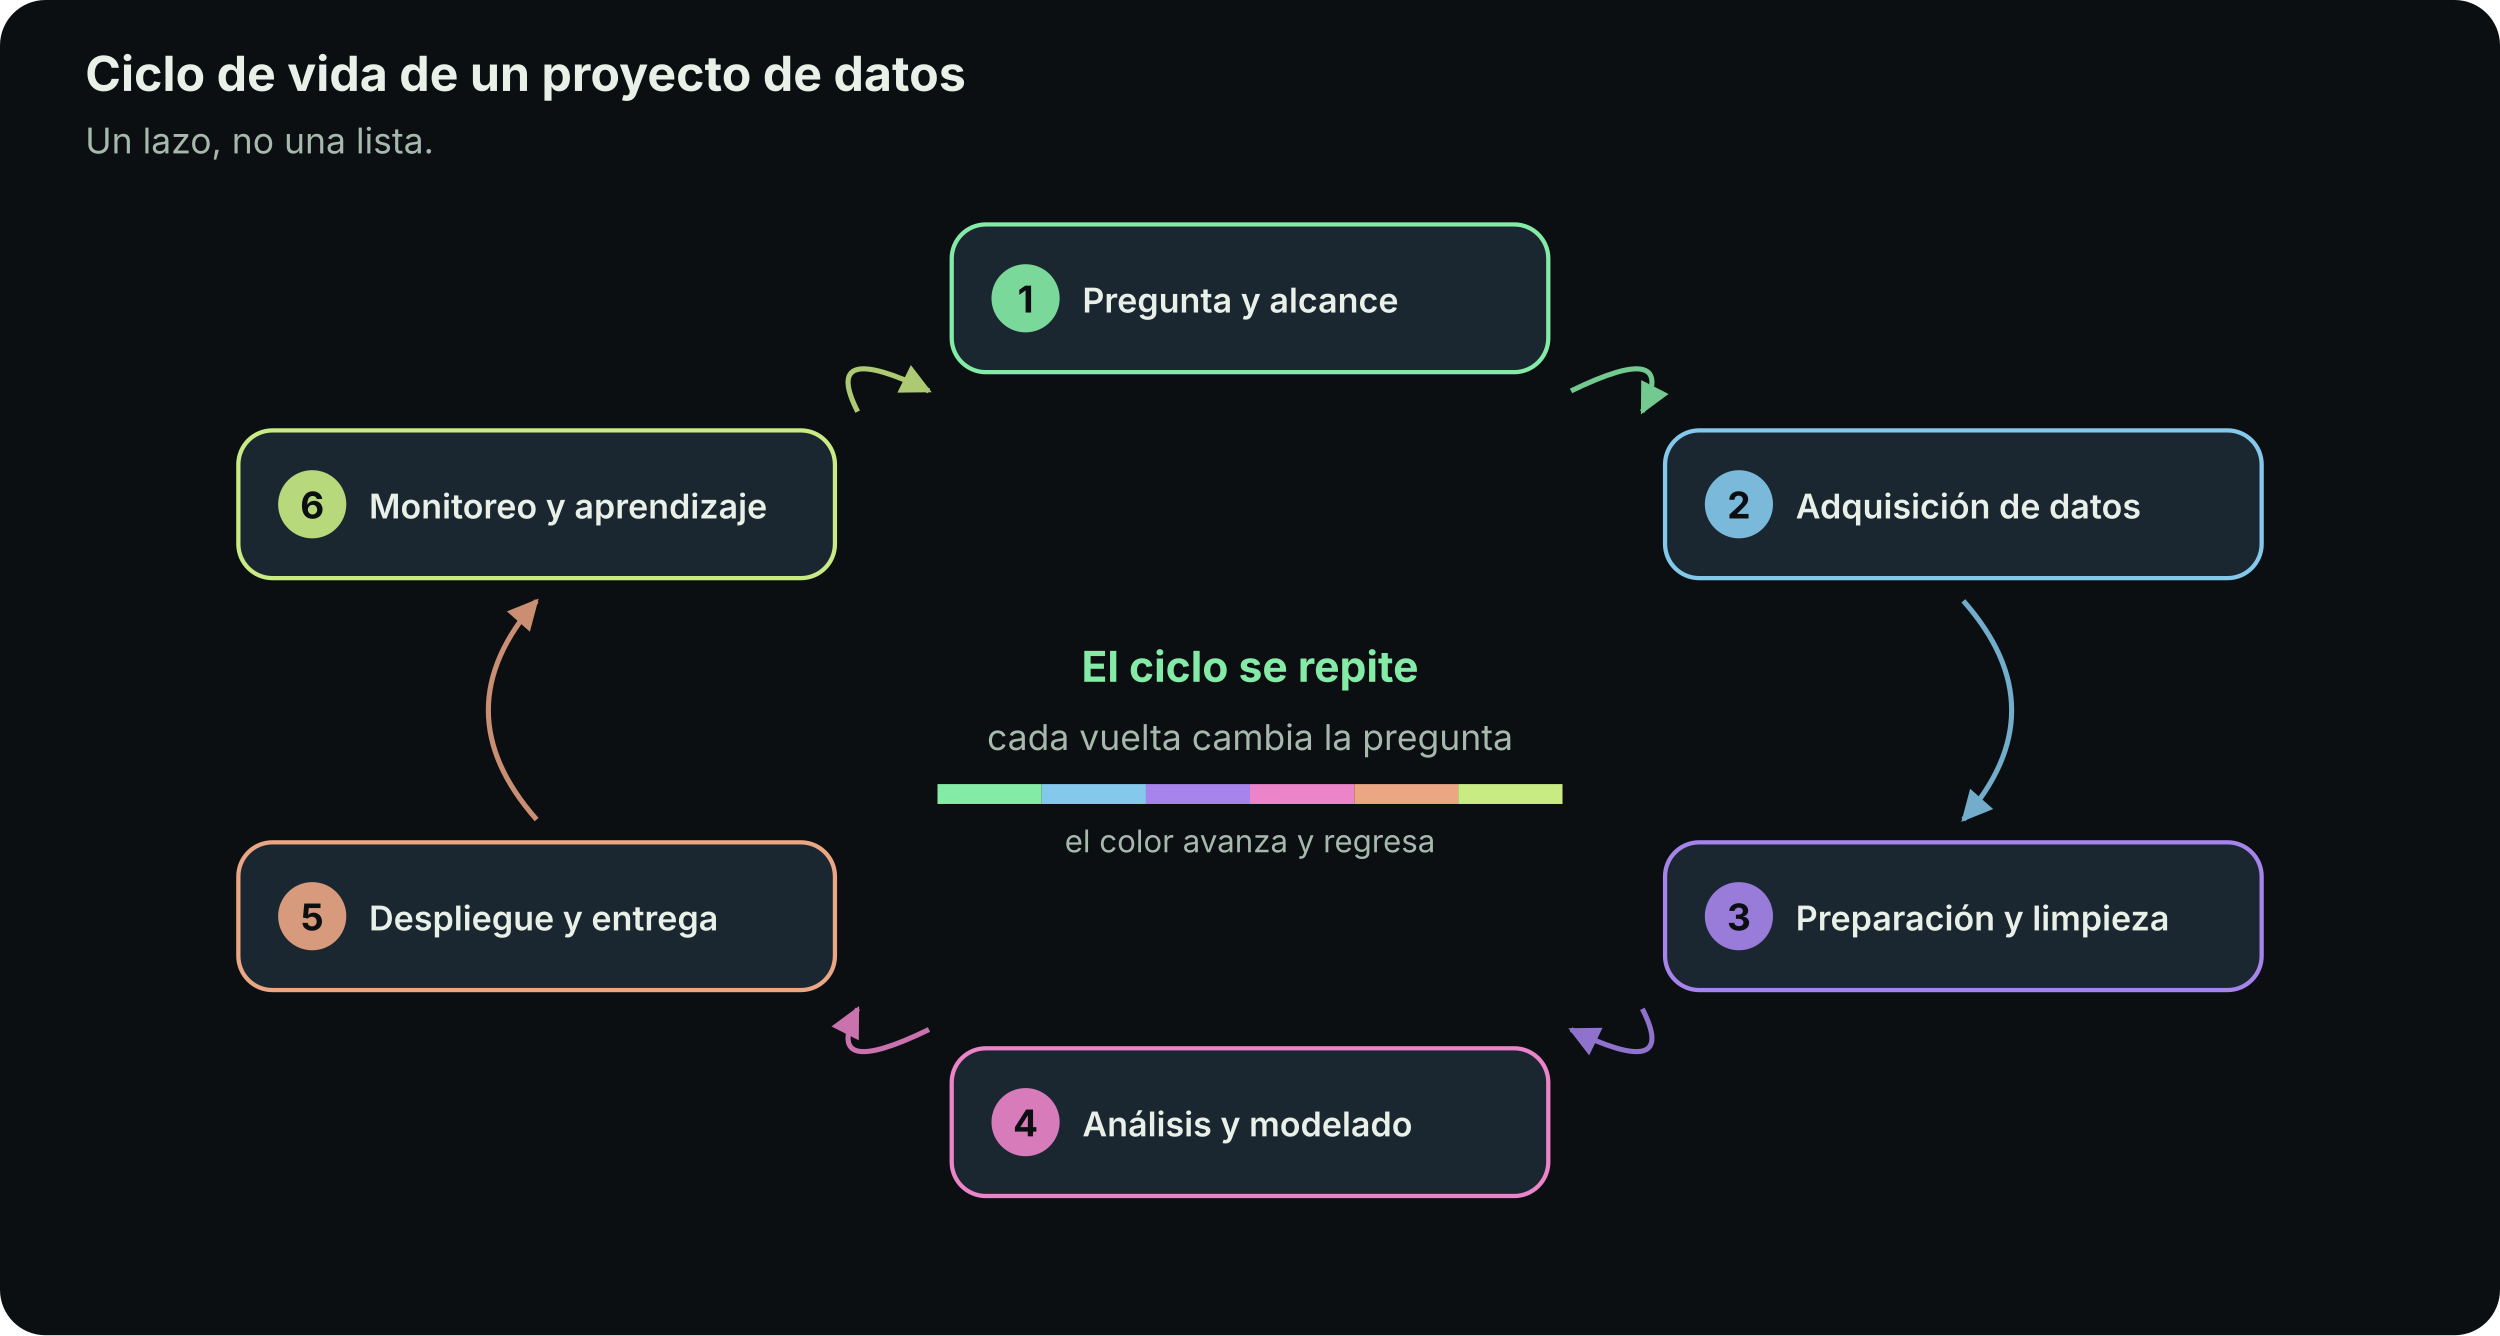
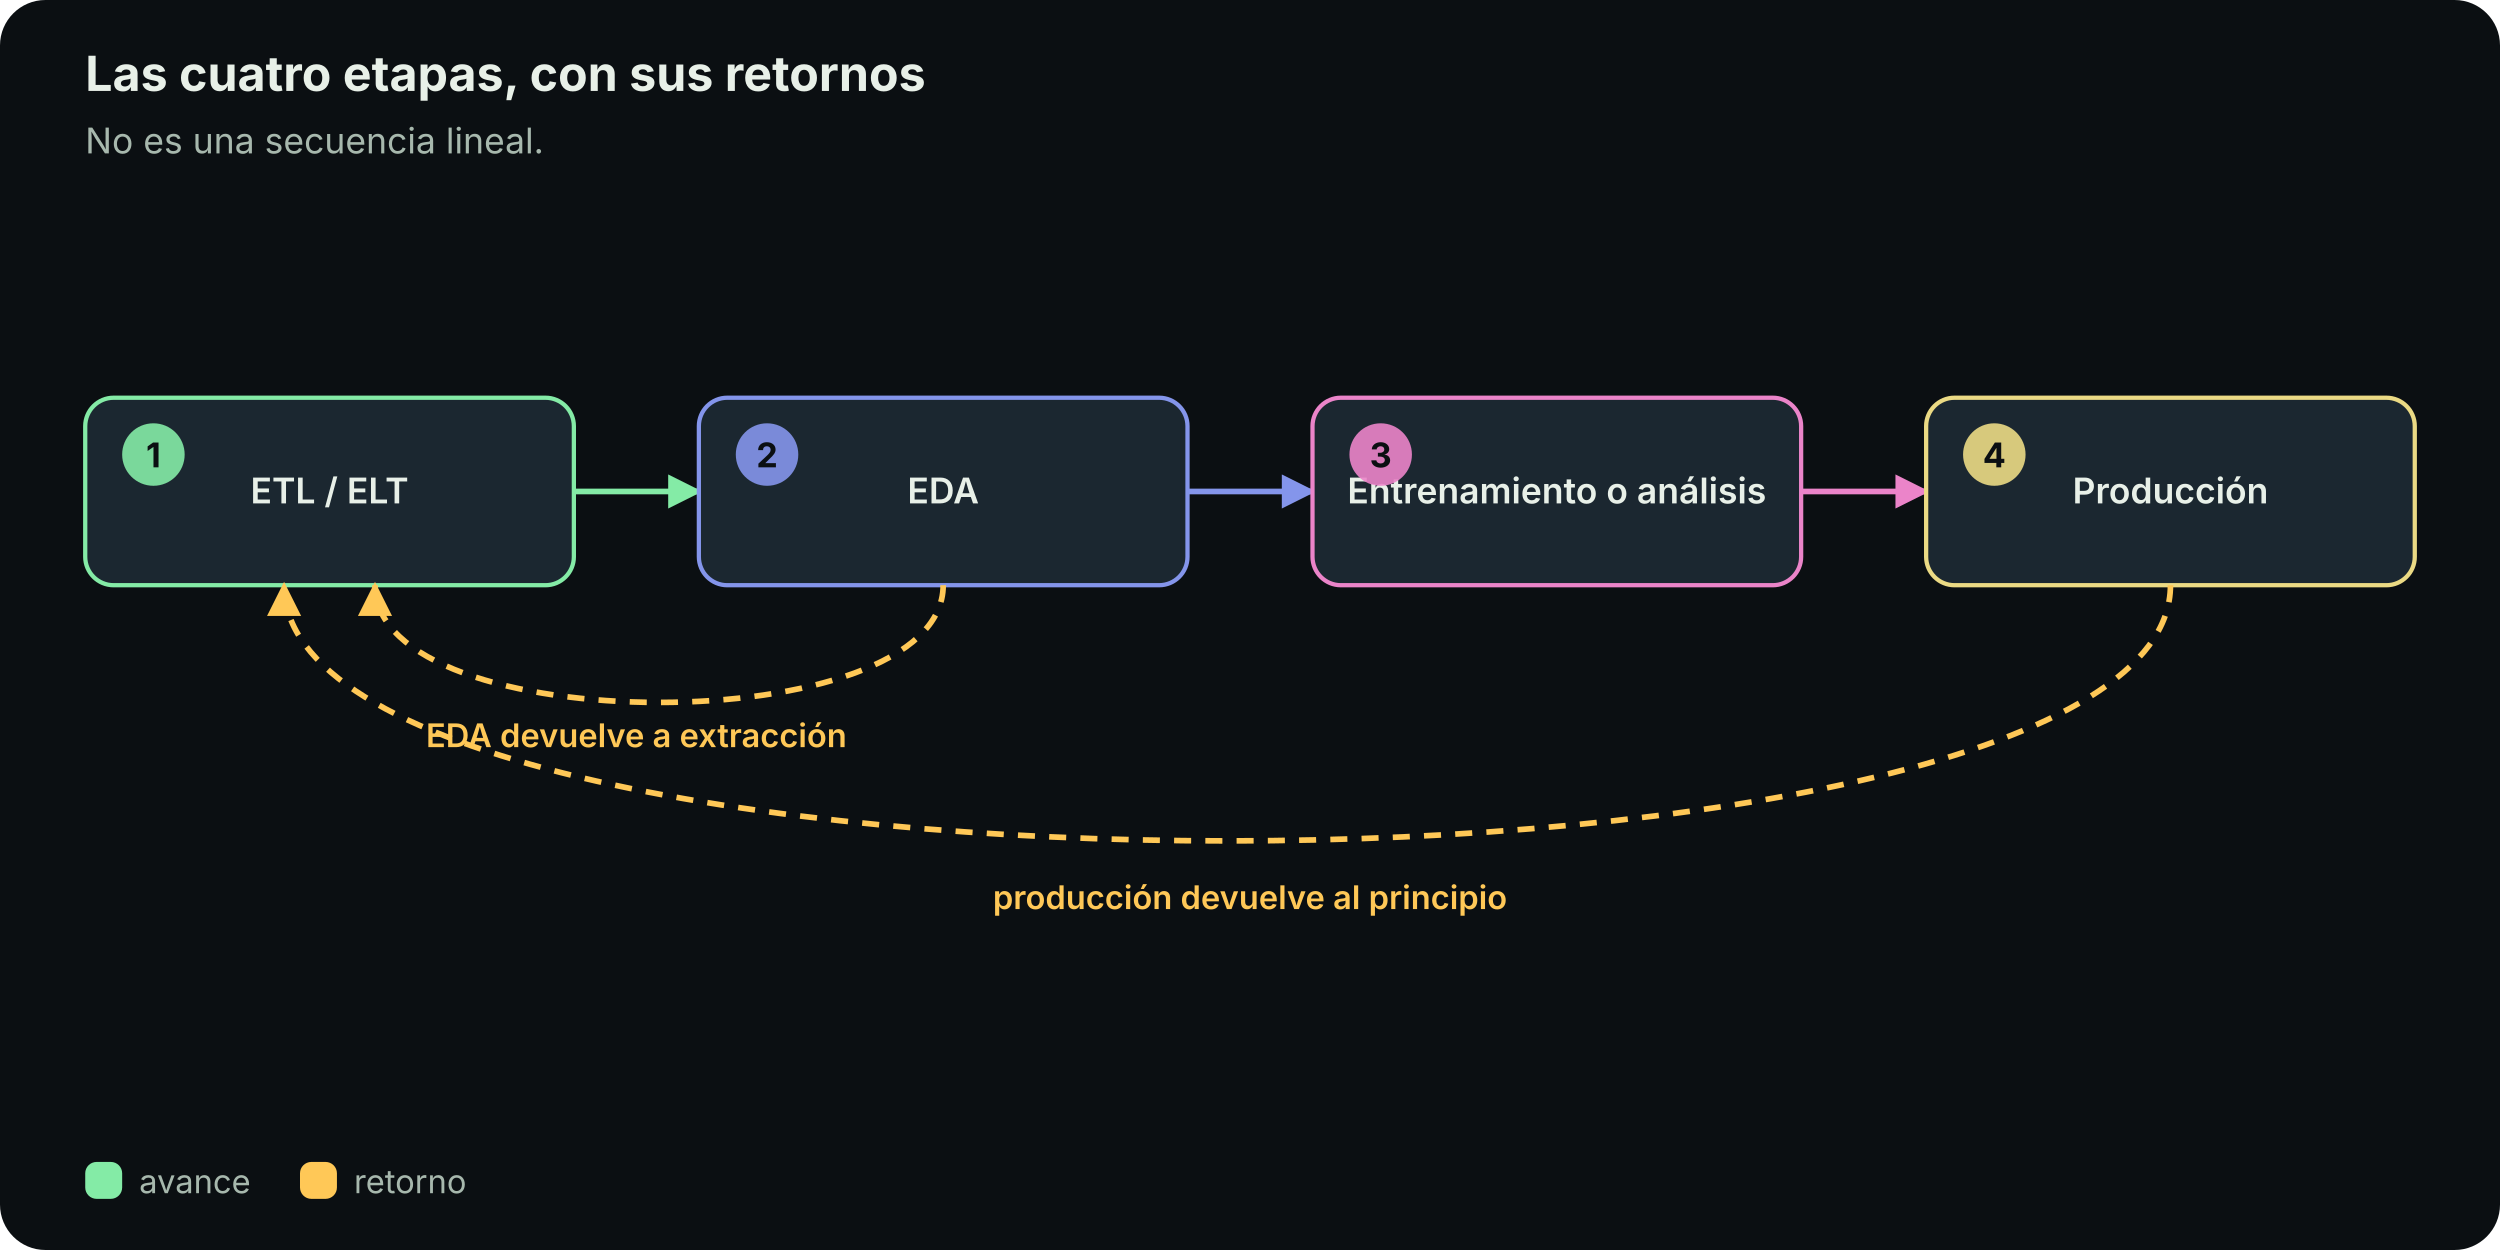
- <svg xmlns="http://www.w3.org/2000/svg" width="880" height="470" viewBox="0 0 880 470" role="img" aria-label="Ciclo de vida de un proyecto de datos: un lazo de seis etapas que vuelve a empezar">
+ <svg xmlns="http://www.w3.org/2000/svg" width="880" height="440" viewBox="0 0 880 440" role="img" aria-label="Ciclo de vida de un proyecto de datos: ETL/ELT, EDA, entrenamiento o análisis y producción, con dos retornos explícitos hacia ETL/ELT">
  <defs>
    <marker id="f4a7a63" viewBox="0 0 10 10" refX="9" refY="5" markerWidth="6" markerHeight="6" orient="auto-start-reverse">
      <path d="M0,0 L10,5 L0,10 z" fill="#4a7a63" />
    </marker>
    <marker id="f7ef29d" viewBox="0 0 10 10" refX="9" refY="5" markerWidth="6" markerHeight="6" orient="auto-start-reverse">
      <path d="M0,0 L10,5 L0,10 z" fill="#7ef29d" />
    </marker>
    <marker id="fffc857" viewBox="0 0 10 10" refX="9" refY="5" markerWidth="6" markerHeight="6" orient="auto-start-reverse">
      <path d="M0,0 L10,5 L0,10 z" fill="#ffc857" />
    </marker>
    <marker id="f6fd8e8" viewBox="0 0 10 10" refX="9" refY="5" markerWidth="6" markerHeight="6" orient="auto-start-reverse">
      <path d="M0,0 L10,5 L0,10 z" fill="#6fd8e8" />
    </marker>
    <marker id="fc9a7ff" viewBox="0 0 10 10" refX="9" refY="5" markerWidth="6" markerHeight="6" orient="auto-start-reverse">
      <path d="M0,0 L10,5 L0,10 z" fill="#c9a7ff" />
    </marker>
    <marker id="fff9f6b" viewBox="0 0 10 10" refX="9" refY="5" markerWidth="6" markerHeight="6" orient="auto-start-reverse">
      <path d="M0,0 L10,5 L0,10 z" fill="#ff9f6b" />
    </marker>
    <marker id="f5fe0c0" viewBox="0 0 10 10" refX="9" refY="5" markerWidth="6" markerHeight="6" orient="auto-start-reverse">
      <path d="M0,0 L10,5 L0,10 z" fill="#5fe0c0" />
    </marker>
    <marker id="fa7b8ad" viewBox="0 0 10 10" refX="9" refY="5" markerWidth="6" markerHeight="6" orient="auto-start-reverse">
      <path d="M0,0 L10,5 L0,10 z" fill="#a7b8ad" />
    </marker>
    <marker id="fff6b6b" viewBox="0 0 10 10" refX="9" refY="5" markerWidth="6" markerHeight="6" orient="auto-start-reverse">
      <path d="M0,0 L10,5 L0,10 z" fill="#ff6b6b" />
    </marker>
    <marker id="fff8ad4" viewBox="0 0 10 10" refX="9" refY="5" markerWidth="6" markerHeight="6" orient="auto-start-reverse">
      <path d="M0,0 L10,5 L0,10 z" fill="#ff8ad4" />
    </marker>
    <marker id="f7aa7ff" viewBox="0 0 10 10" refX="9" refY="5" markerWidth="6" markerHeight="6" orient="auto-start-reverse">
      <path d="M0,0 L10,5 L0,10 z" fill="#7aa7ff" />
    </marker>
    <marker id="f84eba6" viewBox="0 0 10 10" refX="9" refY="5" markerWidth="6" markerHeight="6" orient="auto-start-reverse">
      <path d="M0,0 L10,5 L0,10 z" fill="#84eba6" />
    </marker>
-     <marker id="f84c9eb" viewBox="0 0 10 10" refX="9" refY="5" markerWidth="6" markerHeight="6" orient="auto-start-reverse">
-       <path d="M0,0 L10,5 L0,10 z" fill="#84c9eb" />
-     </marker>
-     <marker id="fa684eb" viewBox="0 0 10 10" refX="9" refY="5" markerWidth="6" markerHeight="6" orient="auto-start-reverse">
-       <path d="M0,0 L10,5 L0,10 z" fill="#a684eb" />
+     <marker id="f8495eb" viewBox="0 0 10 10" refX="9" refY="5" markerWidth="6" markerHeight="6" orient="auto-start-reverse">
+       <path d="M0,0 L10,5 L0,10 z" fill="#8495eb" />
    </marker>
    <marker id="feb84c9" viewBox="0 0 10 10" refX="9" refY="5" markerWidth="6" markerHeight="6" orient="auto-start-reverse">
      <path d="M0,0 L10,5 L0,10 z" fill="#eb84c9" />
    </marker>
-     <marker id="feba684" viewBox="0 0 10 10" refX="9" refY="5" markerWidth="6" markerHeight="6" orient="auto-start-reverse">
-       <path d="M0,0 L10,5 L0,10 z" fill="#eba684" />
-     </marker>
-     <marker id="fc9eb84" viewBox="0 0 10 10" refX="9" refY="5" markerWidth="6" markerHeight="6" orient="auto-start-reverse">
-       <path d="M0,0 L10,5 L0,10 z" fill="#c9eb84" />
+     <marker id="febda84" viewBox="0 0 10 10" refX="9" refY="5" markerWidth="6" markerHeight="6" orient="auto-start-reverse">
+       <path d="M0,0 L10,5 L0,10 z" fill="#ebda84" />
    </marker>
    <marker id="f5b83d6" viewBox="0 0 10 10" refX="9" refY="5" markerWidth="6" markerHeight="6" orient="auto-start-reverse">
      <path d="M0,0 L10,5 L0,10 z" fill="#5b83d6" />
    </marker>
    <marker id="f4fd6c0" viewBox="0 0 10 10" refX="9" refY="5" markerWidth="6" markerHeight="6" orient="auto-start-reverse">
      <path d="M0,0 L10,5 L0,10 z" fill="#4fd6c0" />
    </marker>
    <marker id="fff7a5c" viewBox="0 0 10 10" refX="9" refY="5" markerWidth="6" markerHeight="6" orient="auto-start-reverse">
      <path d="M0,0 L10,5 L0,10 z" fill="#ff7a5c" />
    </marker>
    <linearGradient id="gRamaAB" x1="0" y1="0" x2="1" y2="0">
      <stop offset="0" stop-color="#6fd8e8" />
      <stop offset="1" stop-color="#c9a7ff" />
    </linearGradient>
  </defs>
-   <rect x="0" y="0" width="880" height="470" rx="16" fill="#0b0f12" />
-   <text x="30.0" y="32.0" fill="#e8f0e8" font-family="system-ui, -apple-system, Segoe UI, sans-serif" font-size="17" font-weight="700" text-anchor="start">Ciclo de vida de un proyecto de datos</text>
-   <text x="30.0" y="54.0" fill="#a7b8ad" font-family="system-ui, -apple-system, Segoe UI, sans-serif" font-size="12.5" font-weight="400" text-anchor="start">Un lazo, no una lista.</text>
-   <path d="M553.0,137.6 Q591.3,119.0 578.1,144.9" fill="none" stroke="#84eba6" stroke-width="1.8" opacity="0.85" marker-end="url(#f84eba6)" />
-   <path d="M691.1,211.5 Q725.1,250.0 691.1,288.5" fill="none" stroke="#84c9eb" stroke-width="1.8" opacity="0.85" marker-end="url(#f84c9eb)" />
-   <path d="M578.1,355.1 Q591.3,381.0 553.0,362.4" fill="none" stroke="#a684eb" stroke-width="1.8" opacity="0.85" marker-end="url(#fa684eb)" />
-   <path d="M327.0,362.4 Q288.7,381.0 301.9,355.1" fill="none" stroke="#eb84c9" stroke-width="1.8" opacity="0.85" marker-end="url(#feb84c9)" />
-   <path d="M188.9,288.5 Q154.9,250.0 188.9,211.5" fill="none" stroke="#eba684" stroke-width="1.8" opacity="0.85" marker-end="url(#feba684)" />
-   <path d="M301.9,144.9 Q288.7,119.0 327.0,137.6" fill="none" stroke="#c9eb84" stroke-width="1.8" opacity="0.85" marker-end="url(#fc9eb84)" />
-   <rect x="335.0" y="79.0" width="210.0" height="52.0" rx="12" fill="#1b2730" stroke="#84eba6" stroke-width="1.5" />
-   <circle cx="361.0" cy="105.0" r="12" fill="#84eba6" opacity="0.9" />
-   <text x="361.0" y="110.0" fill="#0b0f12" font-family="system-ui, -apple-system, Segoe UI, sans-serif" font-size="13" font-weight="700" text-anchor="middle">1</text>
-   <text x="381.0" y="110.0" fill="#e8f0e8" font-family="system-ui, -apple-system, Segoe UI, sans-serif" font-size="12" font-weight="600" text-anchor="start">Pregunta y alcance</text>
-   <rect x="586.1" y="151.5" width="210.0" height="52.0" rx="12" fill="#1b2730" stroke="#84c9eb" stroke-width="1.5" />
-   <circle cx="612.1" cy="177.5" r="12" fill="#84c9eb" opacity="0.9" />
-   <text x="612.1" y="182.5" fill="#0b0f12" font-family="system-ui, -apple-system, Segoe UI, sans-serif" font-size="13" font-weight="700" text-anchor="middle">2</text>
-   <text x="632.1" y="182.5" fill="#e8f0e8" font-family="system-ui, -apple-system, Segoe UI, sans-serif" font-size="12" font-weight="600" text-anchor="start">Adquisición de datos</text>
-   <rect x="586.1" y="296.5" width="210.0" height="52.0" rx="12" fill="#1b2730" stroke="#a684eb" stroke-width="1.5" />
-   <circle cx="612.1" cy="322.5" r="12" fill="#a684eb" opacity="0.9" />
-   <text x="612.1" y="327.5" fill="#0b0f12" font-family="system-ui, -apple-system, Segoe UI, sans-serif" font-size="13" font-weight="700" text-anchor="middle">3</text>
-   <text x="632.1" y="327.5" fill="#e8f0e8" font-family="system-ui, -apple-system, Segoe UI, sans-serif" font-size="12" font-weight="600" text-anchor="start">Preparación y limpieza</text>
-   <rect x="335.0" y="369.0" width="210.0" height="52.0" rx="12" fill="#1b2730" stroke="#eb84c9" stroke-width="1.5" />
-   <circle cx="361.0" cy="395.0" r="12" fill="#eb84c9" opacity="0.9" />
-   <text x="361.0" y="400.0" fill="#0b0f12" font-family="system-ui, -apple-system, Segoe UI, sans-serif" font-size="13" font-weight="700" text-anchor="middle">4</text>
-   <text x="381.0" y="400.0" fill="#e8f0e8" font-family="system-ui, -apple-system, Segoe UI, sans-serif" font-size="12" font-weight="600" text-anchor="start">Análisis y modelado</text>
-   <rect x="83.9" y="296.5" width="210.0" height="52.0" rx="12" fill="#1b2730" stroke="#eba684" stroke-width="1.5" />
-   <circle cx="109.9" cy="322.5" r="12" fill="#eba684" opacity="0.9" />
-   <text x="109.9" y="327.5" fill="#0b0f12" font-family="system-ui, -apple-system, Segoe UI, sans-serif" font-size="13" font-weight="700" text-anchor="middle">5</text>
-   <text x="129.9" y="327.5" fill="#e8f0e8" font-family="system-ui, -apple-system, Segoe UI, sans-serif" font-size="12" font-weight="600" text-anchor="start">Despliegue y entrega</text>
-   <rect x="83.9" y="151.5" width="210.0" height="52.0" rx="12" fill="#1b2730" stroke="#c9eb84" stroke-width="1.5" />
-   <circle cx="109.9" cy="177.5" r="12" fill="#c9eb84" opacity="0.9" />
-   <text x="109.9" y="182.5" fill="#0b0f12" font-family="system-ui, -apple-system, Segoe UI, sans-serif" font-size="13" font-weight="700" text-anchor="middle">6</text>
-   <text x="129.9" y="182.5" fill="#e8f0e8" font-family="system-ui, -apple-system, Segoe UI, sans-serif" font-size="12" font-weight="600" text-anchor="start">Monitoreo y aprendizaje</text>
-   <rect x="330.0" y="276.0" width="36.7" height="7.0" rx="0" fill="#84eba6" />
-   <rect x="366.7" y="276.0" width="36.7" height="7.0" rx="0" fill="#84c9eb" />
-   <rect x="403.3" y="276.0" width="36.7" height="7.0" rx="0" fill="#a684eb" />
-   <rect x="440.0" y="276.0" width="36.7" height="7.0" rx="0" fill="#eb84c9" />
-   <rect x="476.7" y="276.0" width="36.7" height="7.0" rx="0" fill="#eba684" />
-   <rect x="513.3" y="276.0" width="36.7" height="7.0" rx="0" fill="#c9eb84" />
-   <text x="440.0" y="240.0" fill="#84eba6" font-family="system-ui, -apple-system, Segoe UI, sans-serif" font-size="15" font-weight="700" text-anchor="middle">El ciclo se repite</text>
-   <text x="440.0" y="264.0" fill="#a7b8ad" font-family="system-ui, -apple-system, Segoe UI, sans-serif" font-size="12.5" font-weight="400" text-anchor="middle">cada vuelta cambia la pregunta</text>
-   <text x="440.0" y="300.0" fill="#a7b8ad" font-family="system-ui, -apple-system, Segoe UI, sans-serif" font-size="11" font-weight="400" text-anchor="middle">el color avanza y regresa</text>
+   <rect x="0" y="0" width="880" height="440" rx="16" fill="#0b0f12" />
+   <text x="30.0" y="32.0" fill="#e8f0e8" font-family="system-ui, -apple-system, Segoe UI, sans-serif" font-size="17" font-weight="700" text-anchor="start">Las cuatro etapas, con sus retornos</text>
+   <text x="30.0" y="54.0" fill="#a7b8ad" font-family="system-ui, -apple-system, Segoe UI, sans-serif" font-size="12.5" font-weight="400" text-anchor="start">No es una secuencia lineal.</text>
+   <line x1="202.0" y1="173.0" x2="246.0" y2="173.0" stroke="#84eba6" stroke-width="2" marker-end="url(#f84eba6)" />
+   <line x1="418.0" y1="173.0" x2="462.0" y2="173.0" stroke="#8495eb" stroke-width="2" marker-end="url(#f8495eb)" />
+   <line x1="634.0" y1="173.0" x2="678.0" y2="173.0" stroke="#eb84c9" stroke-width="2" marker-end="url(#feb84c9)" />
+   <rect x="30.0" y="140.0" width="172.0" height="66.0" rx="10" fill="#1b2730" stroke="#84eba6" stroke-width="1.5" />
+   <text x="116.0" y="177.2" fill="#e8f0e8" font-family="system-ui, -apple-system, Segoe UI, sans-serif" font-size="12.5" font-weight="600" text-anchor="middle">ETL / ELT</text>
+   <circle cx="54.0" cy="160.0" r="11" fill="#84eba6" opacity="0.9" />
+   <text x="54.0" y="164.5" fill="#0b0f12" font-family="system-ui, -apple-system, Segoe UI, sans-serif" font-size="12" font-weight="700" text-anchor="middle">1</text>
+   <rect x="246.0" y="140.0" width="172.0" height="66.0" rx="10" fill="#1b2730" stroke="#8495eb" stroke-width="1.5" />
+   <text x="332.0" y="177.2" fill="#e8f0e8" font-family="system-ui, -apple-system, Segoe UI, sans-serif" font-size="12.5" font-weight="600" text-anchor="middle">EDA</text>
+   <circle cx="270.0" cy="160.0" r="11" fill="#8495eb" opacity="0.9" />
+   <text x="270.0" y="164.5" fill="#0b0f12" font-family="system-ui, -apple-system, Segoe UI, sans-serif" font-size="12" font-weight="700" text-anchor="middle">2</text>
+   <rect x="462.0" y="140.0" width="172.0" height="66.0" rx="10" fill="#1b2730" stroke="#eb84c9" stroke-width="1.5" />
+   <text x="548.0" y="177.2" fill="#e8f0e8" font-family="system-ui, -apple-system, Segoe UI, sans-serif" font-size="12.5" font-weight="600" text-anchor="middle">Entrenamiento o análisis</text>
+   <circle cx="486.0" cy="160.0" r="11" fill="#eb84c9" opacity="0.9" />
+   <text x="486.0" y="164.5" fill="#0b0f12" font-family="system-ui, -apple-system, Segoe UI, sans-serif" font-size="12" font-weight="700" text-anchor="middle">3</text>
+   <rect x="678.0" y="140.0" width="172.0" height="66.0" rx="10" fill="#1b2730" stroke="#ebda84" stroke-width="1.5" />
+   <text x="764.0" y="177.2" fill="#e8f0e8" font-family="system-ui, -apple-system, Segoe UI, sans-serif" font-size="12.5" font-weight="600" text-anchor="middle">Producción</text>
+   <circle cx="702.0" cy="160.0" r="11" fill="#ebda84" opacity="0.9" />
+   <text x="702.0" y="164.5" fill="#0b0f12" font-family="system-ui, -apple-system, Segoe UI, sans-serif" font-size="12" font-weight="700" text-anchor="middle">4</text>
+   <path d="M332.0,206.0 C332.0,261.0 132.0,261.0 132.0,206.0" fill="none" stroke="#ffc857" stroke-width="2" stroke-dasharray="6 5" marker-end="url(#fffc857)" />
+   <path d="M764.0,206.0 C764.0,326.0 100.0,326.0 100.0,206.0" fill="none" stroke="#ffc857" stroke-width="2" stroke-dasharray="6 5" marker-end="url(#fffc857)" />
+   <text x="224.0" y="263.0" fill="#ffc857" font-family="system-ui, -apple-system, Segoe UI, sans-serif" font-size="11.5" font-weight="600" text-anchor="middle">EDA devuelve a extracción</text>
+   <text x="440.0" y="320.0" fill="#ffc857" font-family="system-ui, -apple-system, Segoe UI, sans-serif" font-size="11.5" font-weight="600" text-anchor="middle">producción devuelve al principio</text>
+   <rect x="30.0" y="409.0" width="13" height="13" rx="4" fill="#84eba6" />
+   <text x="49.0" y="420.0" fill="#a7b8ad" font-family="system-ui, -apple-system, Segoe UI, sans-serif" font-size="11.5" font-weight="400" text-anchor="start">avance</text>
+   <rect x="105.6" y="409.0" width="13" height="13" rx="4" fill="#ffc857" />
+   <text x="124.6" y="420.0" fill="#a7b8ad" font-family="system-ui, -apple-system, Segoe UI, sans-serif" font-size="11.5" font-weight="400" text-anchor="start">retorno</text>
</svg>
